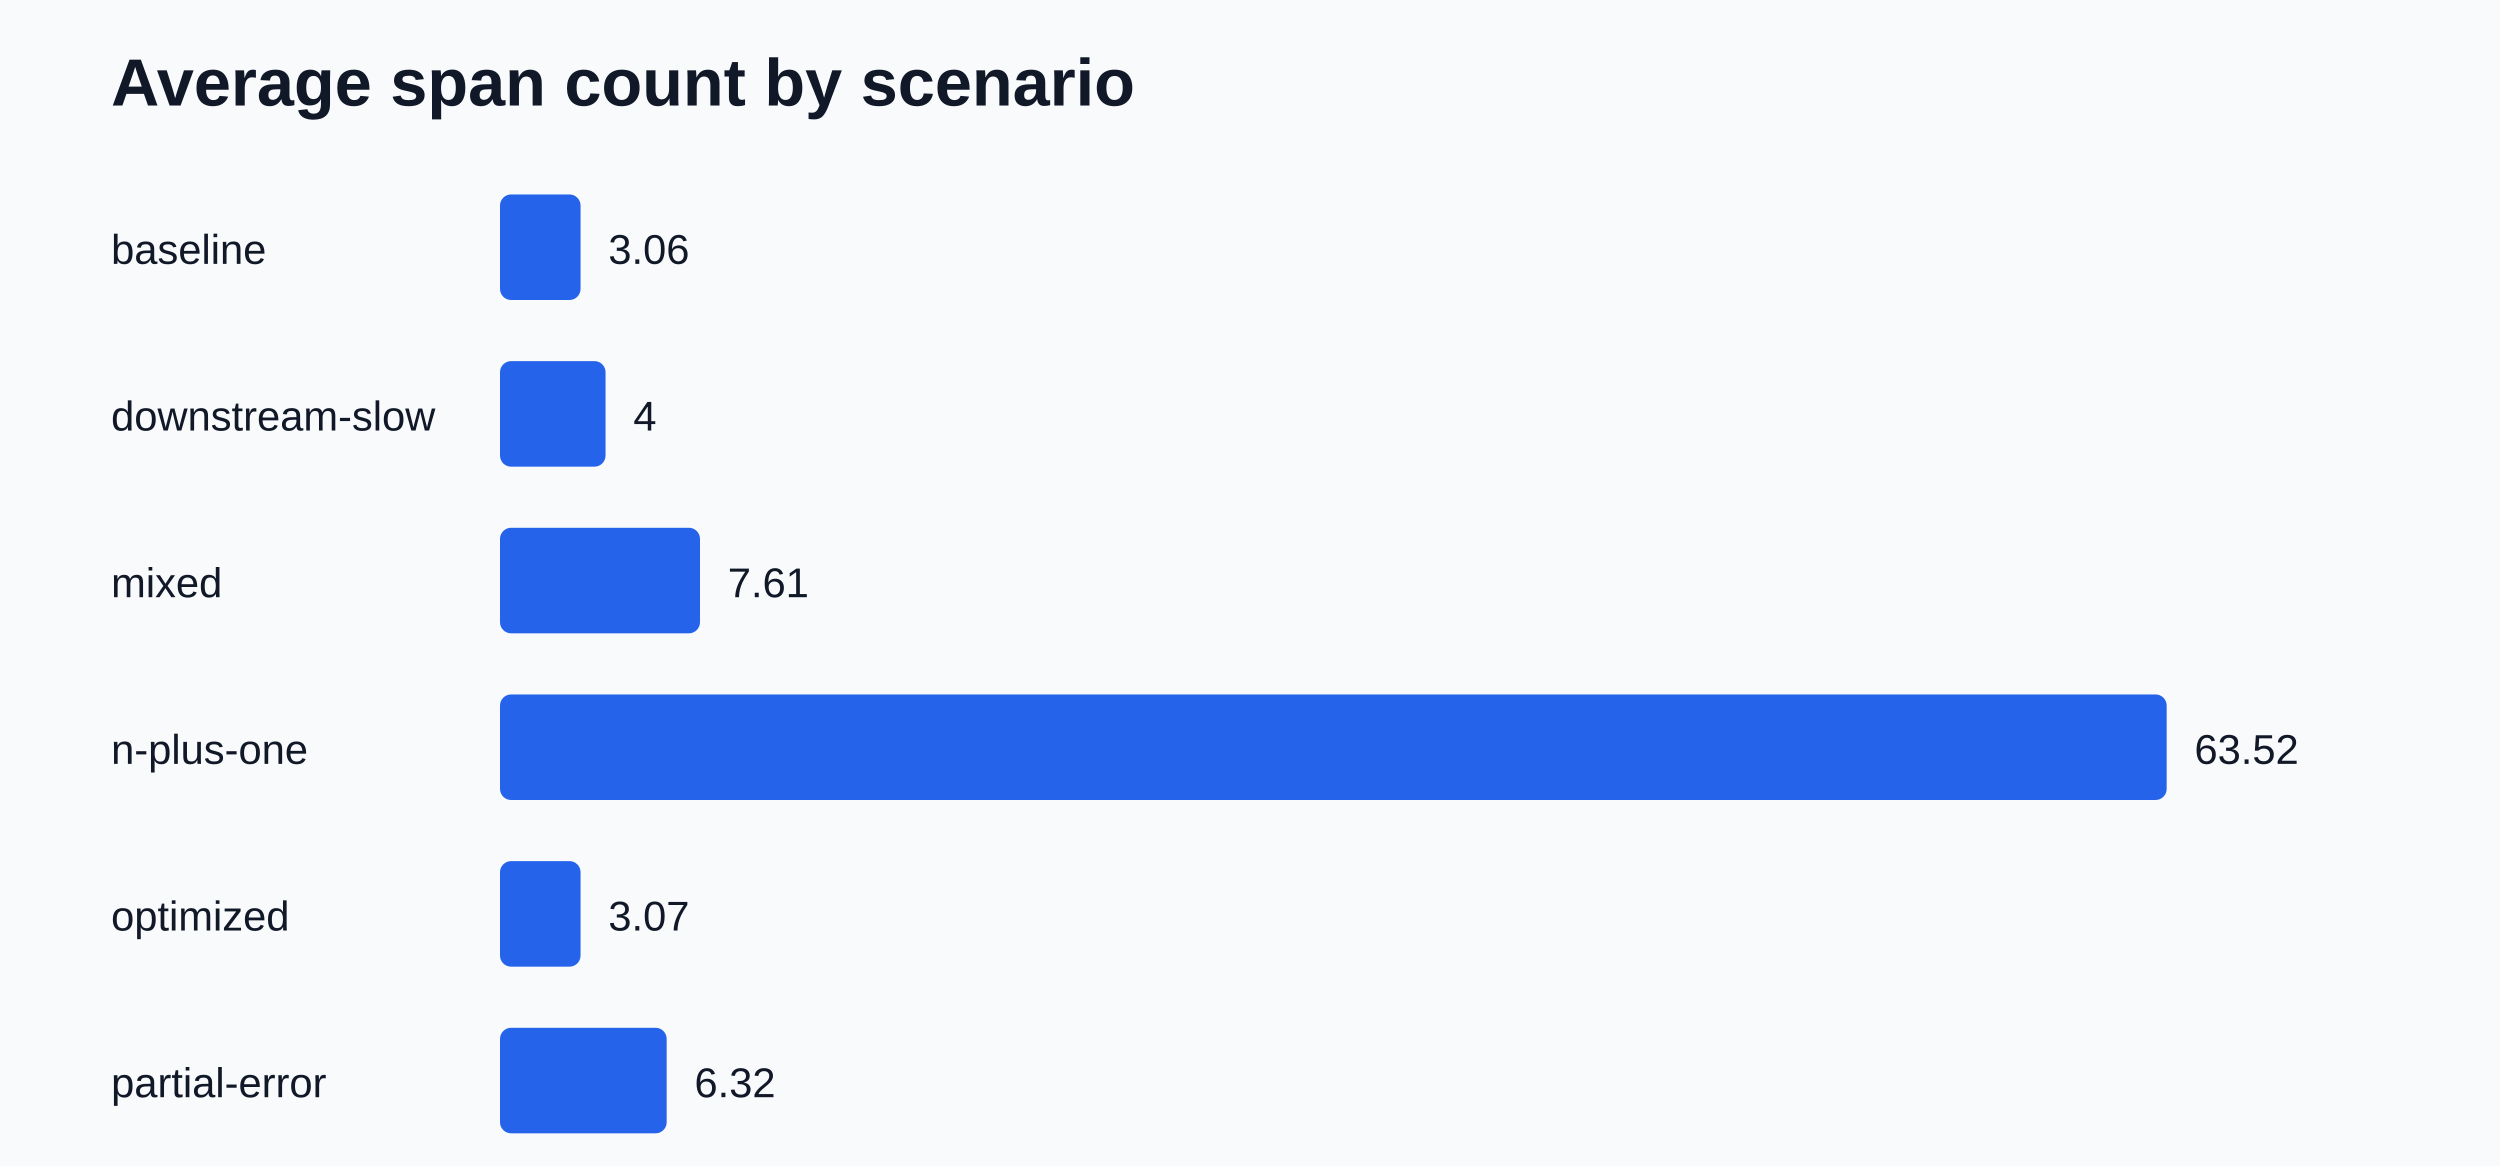
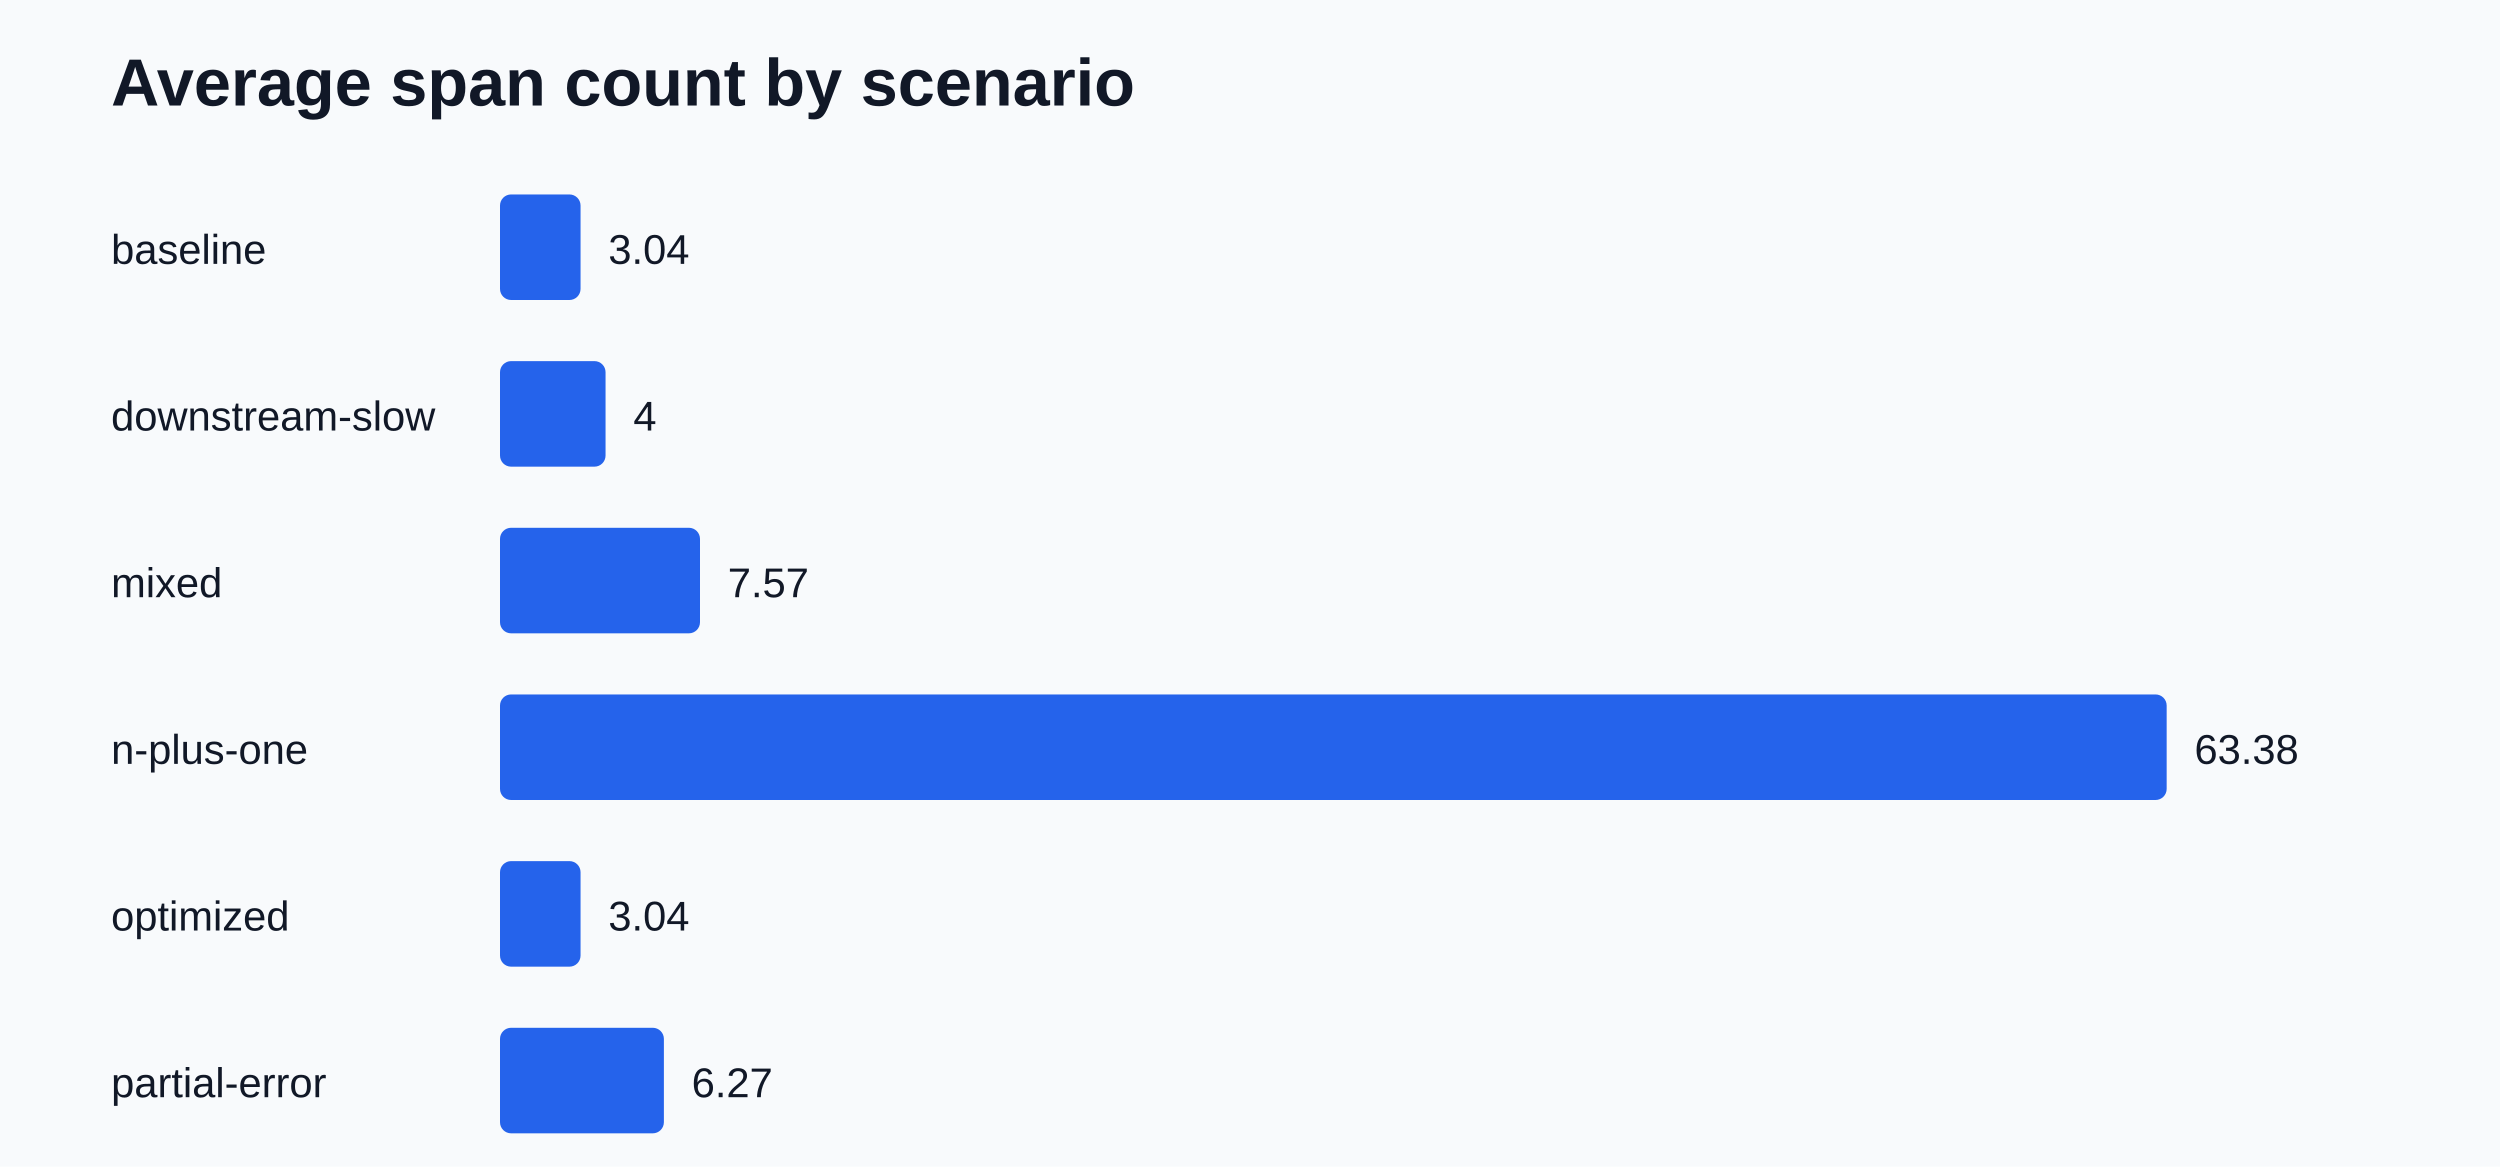
<svg xmlns="http://www.w3.org/2000/svg" width="900" height="420" viewBox="0 0 900 420">
  <rect width="100%" height="100%" fill="#f8fafc" />
  <text x="40" y="38" font-family="Arial" font-size="24" font-weight="700" fill="#111827">Average span count by scenario</text>
  <text x="40" y="95" font-family="Arial" font-size="15" fill="#111827">baseline</text>
  <rect x="180" y="70" width="29" height="38" rx="4" fill="#2563eb" />
-   <text x="219" y="95" font-family="Arial" font-size="15" fill="#111827">3.06</text>
+   <text x="219" y="95" font-family="Arial" font-size="15" fill="#111827">3.04</text>
  <text x="40" y="155" font-family="Arial" font-size="15" fill="#111827">downstream-slow</text>
  <rect x="180" y="130" width="38" height="38" rx="4" fill="#2563eb" />
  <text x="228" y="155" font-family="Arial" font-size="15" fill="#111827">4</text>
  <text x="40" y="215" font-family="Arial" font-size="15" fill="#111827">mixed</text>
  <rect x="180" y="190" width="72" height="38" rx="4" fill="#2563eb" />
-   <text x="262" y="215" font-family="Arial" font-size="15" fill="#111827">7.61</text>
+   <text x="262" y="215" font-family="Arial" font-size="15" fill="#111827">7.57</text>
  <text x="40" y="275" font-family="Arial" font-size="15" fill="#111827">n-plus-one</text>
  <rect x="180" y="250" width="600" height="38" rx="4" fill="#2563eb" />
-   <text x="790" y="275" font-family="Arial" font-size="15" fill="#111827">63.52</text>
+   <text x="790" y="275" font-family="Arial" font-size="15" fill="#111827">63.38</text>
  <text x="40" y="335" font-family="Arial" font-size="15" fill="#111827">optimized</text>
  <rect x="180" y="310" width="29" height="38" rx="4" fill="#2563eb" />
-   <text x="219" y="335" font-family="Arial" font-size="15" fill="#111827">3.07</text>
+   <text x="219" y="335" font-family="Arial" font-size="15" fill="#111827">3.04</text>
  <text x="40" y="395" font-family="Arial" font-size="15" fill="#111827">partial-error</text>
-   <rect x="180" y="370" width="60" height="38" rx="4" fill="#2563eb" />
-   <text x="250" y="395" font-family="Arial" font-size="15" fill="#111827">6.32</text>
+   <rect x="180" y="370" width="59" height="38" rx="4" fill="#2563eb" />
+   <text x="249" y="395" font-family="Arial" font-size="15" fill="#111827">6.27</text>
</svg>
